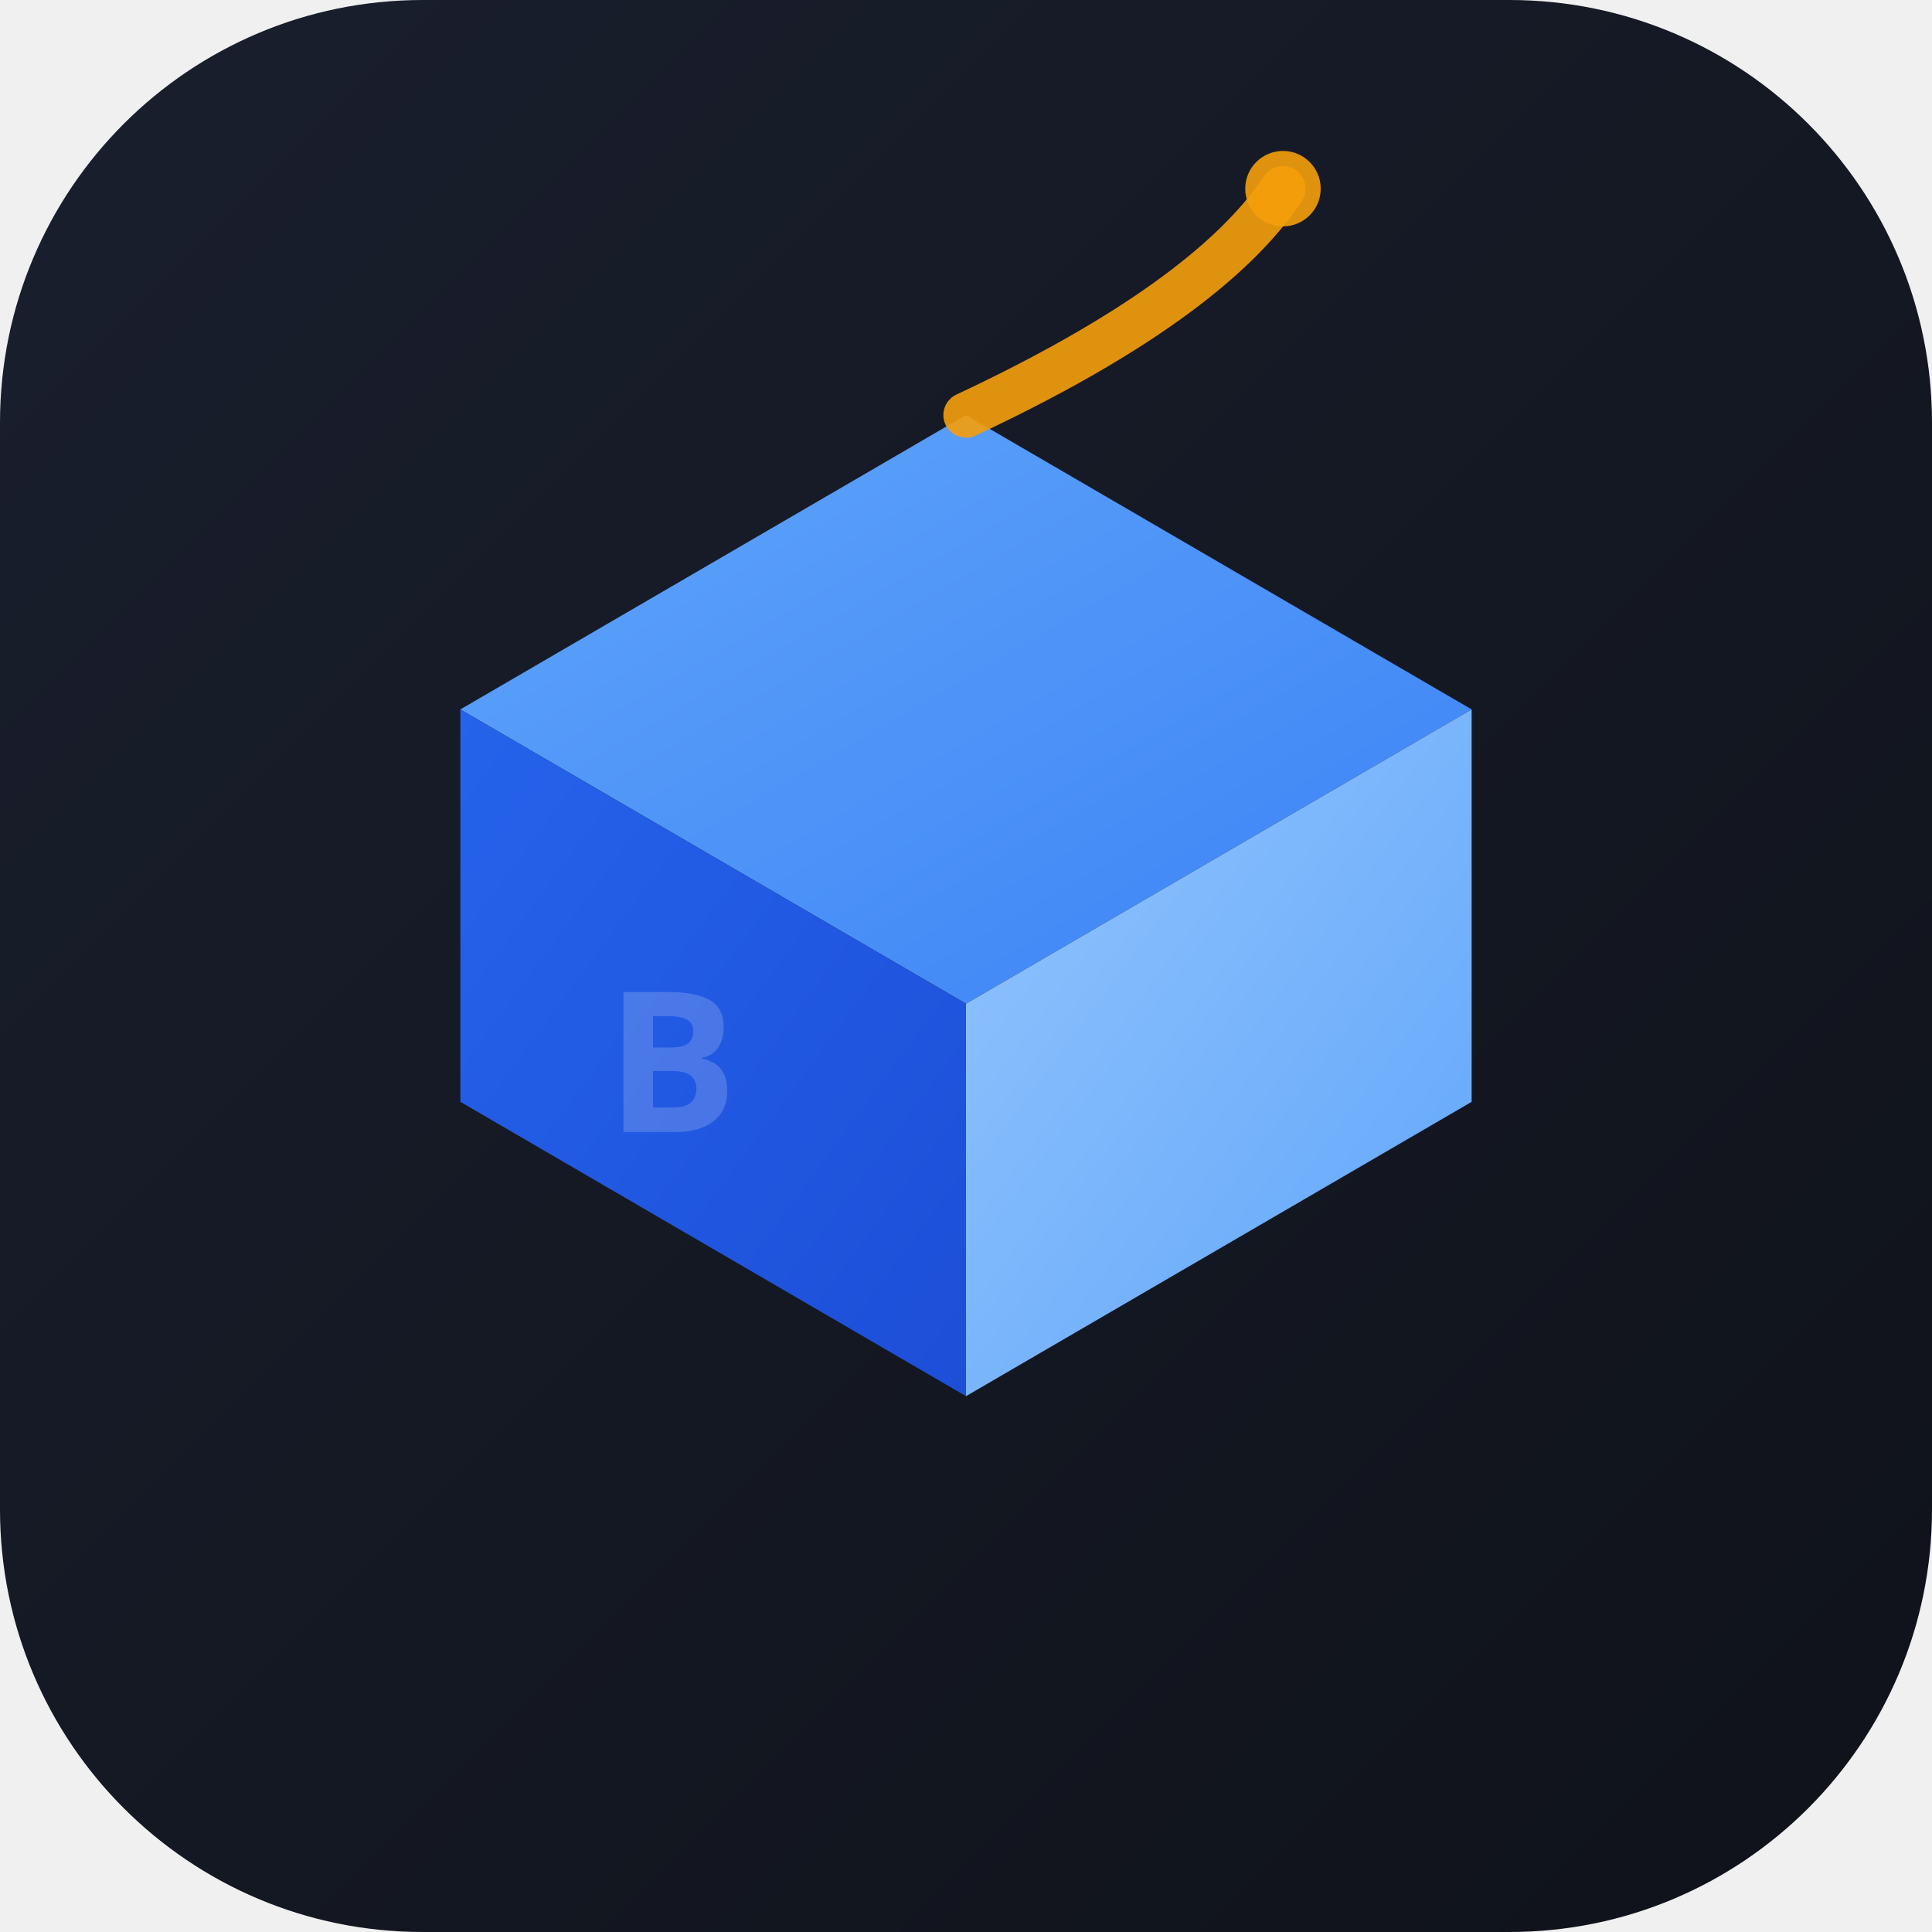
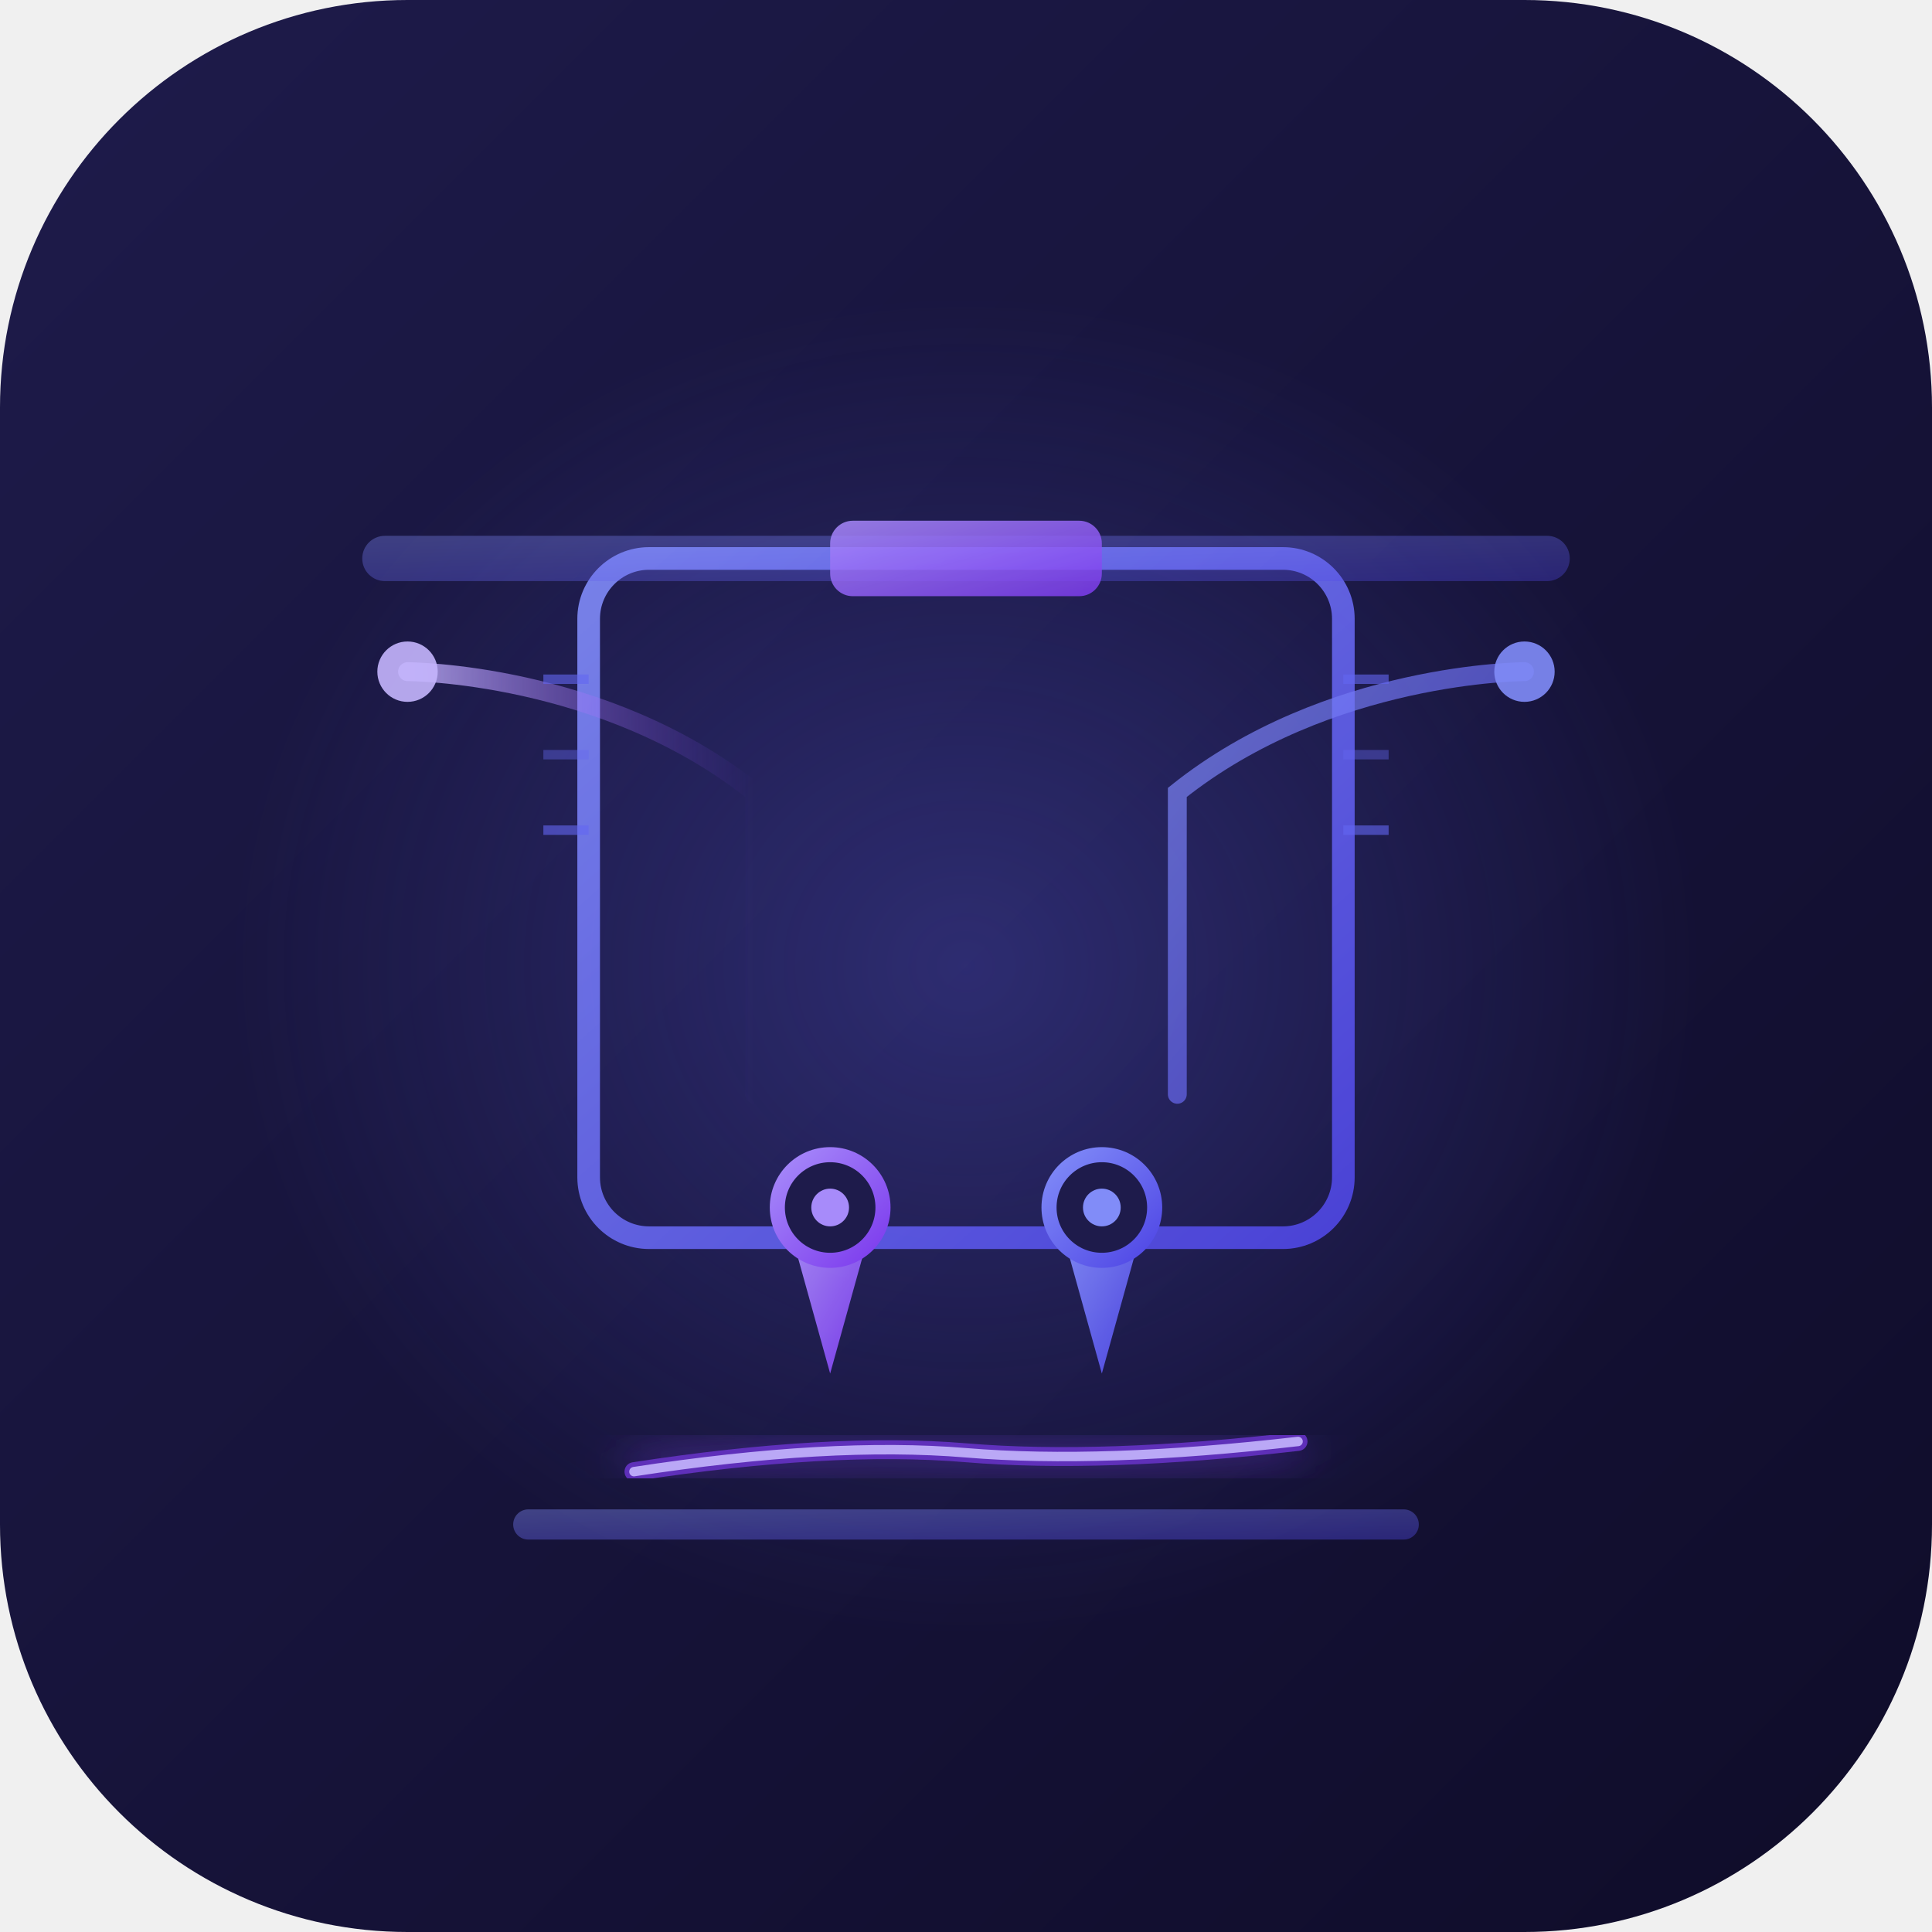
<svg xmlns="http://www.w3.org/2000/svg" viewBox="0 0 512 512">
  <defs>
    <linearGradient id="bg" x1="0%" y1="0%" x2="100%" y2="100%">
-       <stop offset="0%" style="stop-color:#1a1f2e" />
-       <stop offset="100%" style="stop-color:#0f1219" />
+       <stop offset="0%" stop-color="#1e1b4b" />
+       <stop offset="100%" stop-color="#0f0c29" />
    </linearGradient>
-     <linearGradient id="top" x1="0%" y1="0%" x2="100%" y2="100%">
-       <stop offset="0%" style="stop-color:#60a5fa" />
-       <stop offset="100%" style="stop-color:#3b82f6" />
+     <linearGradient id="blue" x1="0%" y1="0%" x2="100%" y2="100%">
+       <stop offset="0%" stop-color="#818cf8" />
+       <stop offset="100%" stop-color="#4f46e5" />
    </linearGradient>
-     <linearGradient id="left" x1="0%" y1="0%" x2="100%" y2="100%">
-       <stop offset="0%" style="stop-color:#2563eb" />
-       <stop offset="100%" style="stop-color:#1d4ed8" />
+     <linearGradient id="purple" x1="0%" y1="0%" x2="100%" y2="100%">
+       <stop offset="0%" stop-color="#a78bfa" />
+       <stop offset="100%" stop-color="#7c3aed" />
    </linearGradient>
-     <linearGradient id="right" x1="0%" y1="0%" x2="100%" y2="100%">
-       <stop offset="0%" style="stop-color:#93c5fd" />
-       <stop offset="100%" style="stop-color:#60a5fa" />
+     <radialGradient id="glow" cx="50%" cy="50%" r="45%">
+       <stop offset="0%" stop-color="#6366f1" stop-opacity="0.3" />
+       <stop offset="100%" stop-color="#6366f1" stop-opacity="0" />
+     </radialGradient>
+     <linearGradient id="fil" x1="0%" y1="0%" x2="100%" y2="0%">
+       <stop offset="0%" stop-color="#c4b5fd" />
+       <stop offset="100%" stop-color="#7c3aed" stop-opacity="0" />
    </linearGradient>
+     <filter id="gf" x="-20%" y="-20%" width="140%" height="140%">
+       <feGaussianBlur stdDeviation="6" result="blur" />
+       <feMerge>
+         <feMergeNode in="blur" />
+         <feMergeNode in="SourceGraphic" />
+       </feMerge>
+     </filter>
  </defs>
-   <rect width="512" height="512" rx="112" fill="url(#bg)" />
-   <polygon points="256,110 390,188 256,266 122,188" fill="url(#top)" />
-   <polygon points="122,188 256,266 256,370 122,292" fill="url(#left)" />
-   <polygon points="390,188 256,266 256,370 390,292" fill="url(#right)" />
-   <path d="M 256 110 Q 320 80 340 50" stroke="#f59e0b" stroke-width="12" fill="none" stroke-linecap="round" opacity="0.9" />
-   <circle cx="340" cy="50" r="10" fill="#f59e0b" opacity="0.9" />
-   <text x="178" y="300" font-family="system-ui,sans-serif" font-size="52" font-weight="800" fill="white" opacity="0.18" text-anchor="middle">B</text>
+   <rect width="512" height="512" rx="108" fill="url(#bg)" />
+   <ellipse cx="256" cy="256" rx="220" ry="200" fill="url(#glow)" />
+   <rect x="156" y="148" width="200" height="180" rx="16" fill="none" stroke="url(#blue)" stroke-width="6" opacity="0.9" />
+   <line x1="130" y1="238" x2="382" y2="238" stroke="url(#blue)" stroke-width="3" stroke-linecap="round" opacity="0.5" />
+   <path d="M 210 328 L 230 328 L 220 364 Z" fill="url(#purple)" opacity="0.95" />
+   <path d="M 282 328 L 302 328 L 292 364 Z" fill="url(#blue)" opacity="0.95" />
+   <circle cx="220" cy="320" r="14" fill="#1e1b4b" stroke="url(#purple)" stroke-width="4" />
+   <circle cx="220" cy="320" r="5" fill="#a78bfa" />
+   <circle cx="292" cy="320" r="14" fill="#1e1b4b" stroke="url(#blue)" stroke-width="4" />
+   <circle cx="292" cy="320" r="5" fill="#818cf8" />
+   <rect x="96" y="142" width="320" height="12" rx="6" fill="url(#blue)" opacity="0.35" />
+   <rect x="220" y="138" width="72" height="20" rx="6" fill="url(#purple)" opacity="0.85" />
+   <path d="M 108 178 C 108 178 160 178 200 210 L 200 290" stroke="url(#fil)" stroke-width="5" fill="none" stroke-linecap="round" opacity="0.8" />
+   <circle cx="108" cy="178" r="8" fill="#c4b5fd" opacity="0.9" />
+   <path d="M 404 178 C 404 178 352 178 312 210 L 312 290" stroke="url(#blue)" stroke-width="5" fill="none" stroke-linecap="round" opacity="0.7" stroke-dasharray="0" />
+   <circle cx="404" cy="178" r="8" fill="#818cf8" opacity="0.9" />
+   <line x1="156" y1="180" x2="144" y2="180" stroke="#6366f1" stroke-width="2.5" opacity="0.6" />
+   <line x1="156" y1="200" x2="144" y2="200" stroke="#6366f1" stroke-width="2.5" opacity="0.4" />
+   <line x1="156" y1="220" x2="144" y2="220" stroke="#6366f1" stroke-width="2.5" opacity="0.6" />
+   <line x1="356" y1="180" x2="368" y2="180" stroke="#6366f1" stroke-width="2.5" opacity="0.6" />
+   <line x1="356" y1="200" x2="368" y2="200" stroke="#6366f1" stroke-width="2.5" opacity="0.4" />
+   <line x1="356" y1="220" x2="368" y2="220" stroke="#6366f1" stroke-width="2.5" opacity="0.6" />
+   <path d="M 168 390 Q 220 382 256 385 Q 292 388 344 382" stroke="#7c3aed" stroke-width="5" fill="none" stroke-linecap="round" filter="url(#gf)" opacity="0.7" />
+   <path d="M 168 390 Q 220 382 256 385 Q 292 388 344 382" stroke="#c4b5fd" stroke-width="2.5" fill="none" stroke-linecap="round" opacity="0.9" />
+   <rect x="136" y="400" width="240" height="8" rx="4" fill="url(#blue)" opacity="0.4" />
</svg>
